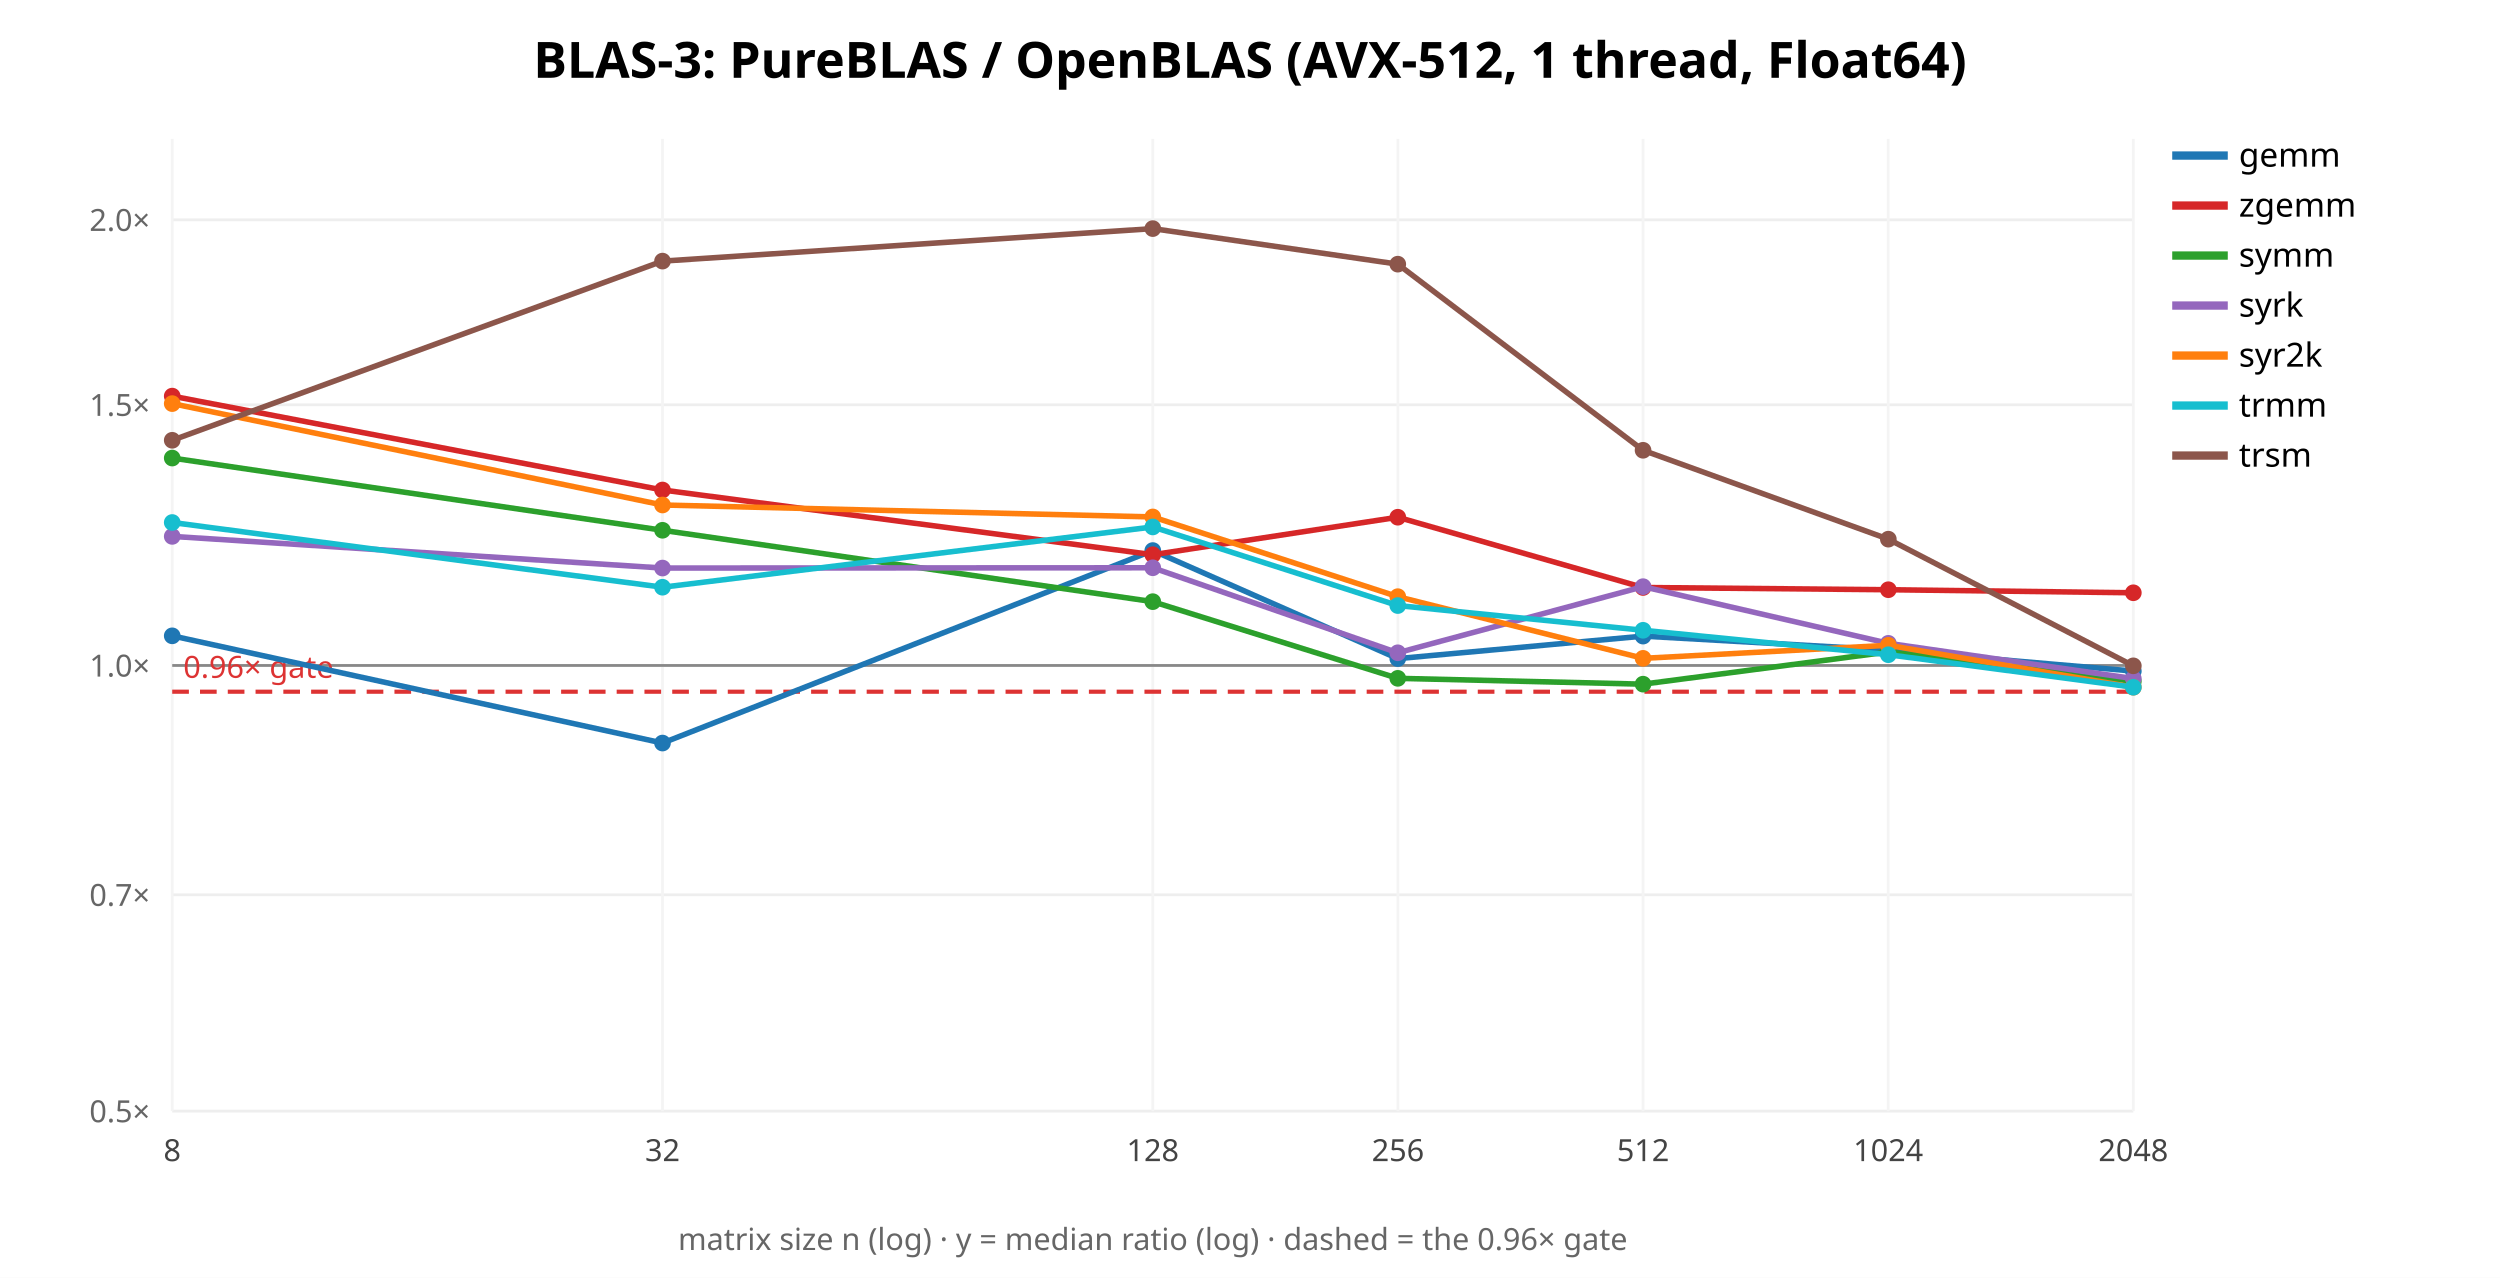
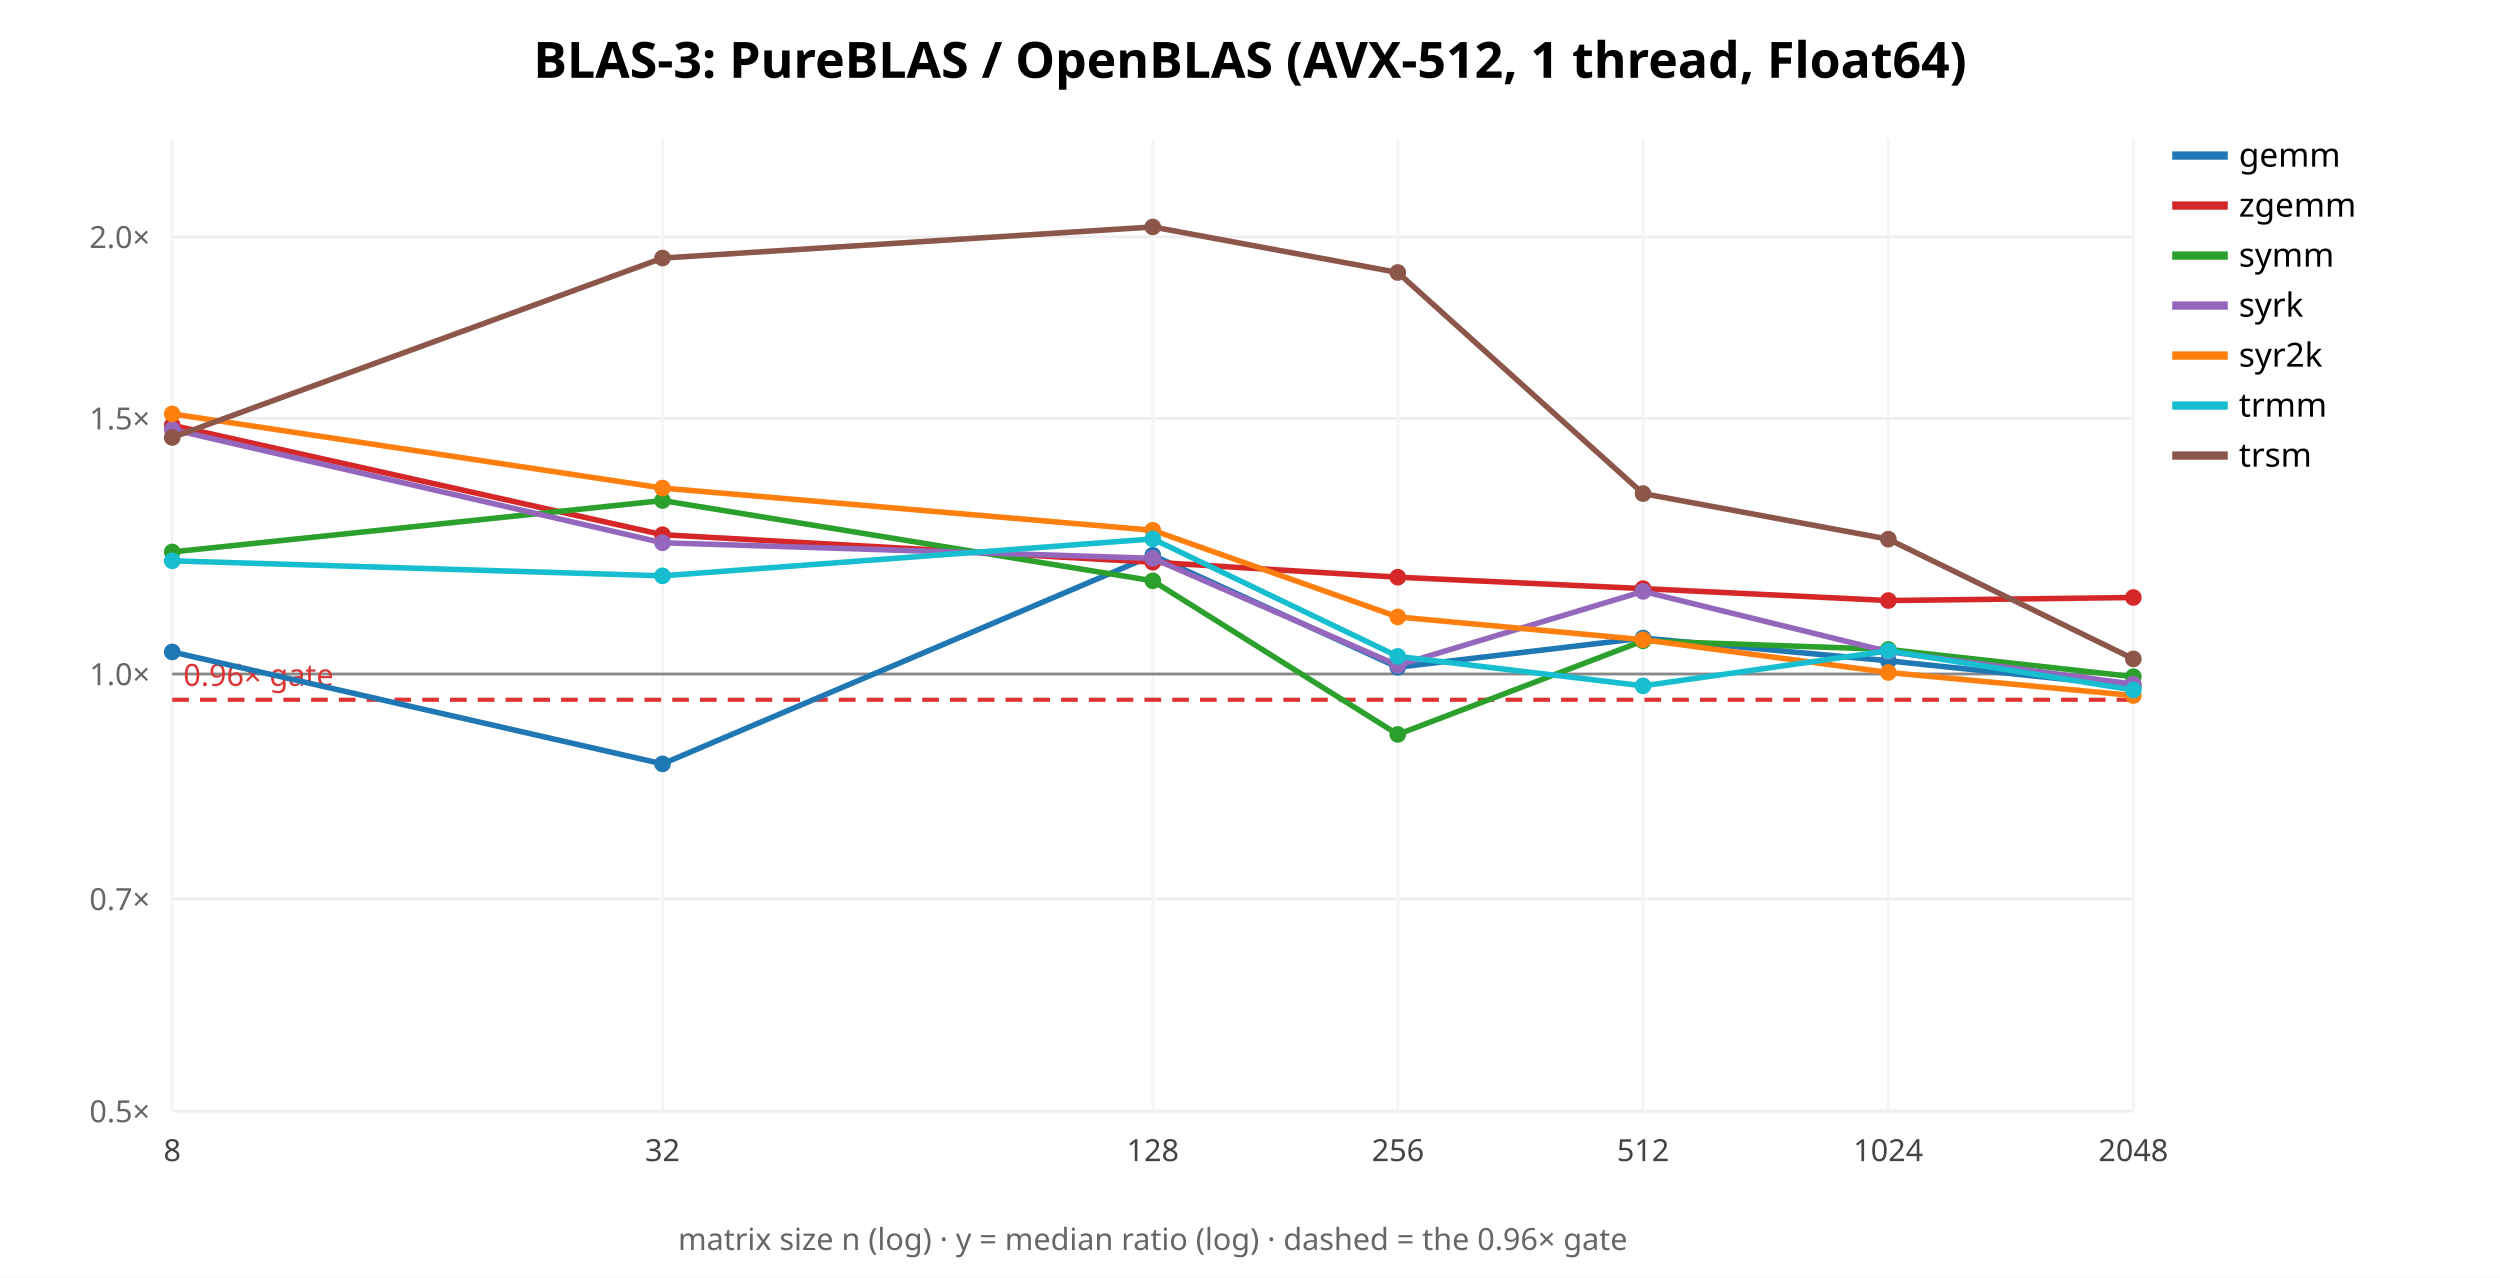
<svg xmlns="http://www.w3.org/2000/svg" width="900" height="460" font-family="sans-serif">
  <rect width="900" height="460" fill="white" />
  <text x="450.0" y="28" text-anchor="middle" font-size="18" font-weight="bold">BLAS-3: PureBLAS / OpenBLAS (AVX-512, 1 thread, Float64)</text>
  <line x1="62" y1="400.0" x2="768" y2="400.0" stroke="#eee" />
  <text x="54" y="404.0" text-anchor="end" font-size="11" fill="#666">0.5×</text>
-   <line x1="62" y1="322.122" x2="768" y2="322.122" stroke="#eee" />
-   <text x="54" y="326.122" text-anchor="end" font-size="11" fill="#666">0.7×</text>
-   <line x1="62" y1="239.568" x2="768" y2="239.568" stroke="#eee" />
-   <text x="54" y="243.568" text-anchor="end" font-size="11" fill="#666">1.0×</text>
-   <line x1="62" y1="145.721" x2="768" y2="145.721" stroke="#eee" />
-   <text x="54" y="149.721" text-anchor="end" font-size="11" fill="#666">1.5×</text>
-   <line x1="62" y1="79.136" x2="768" y2="79.136" stroke="#eee" />
-   <text x="54" y="83.136" text-anchor="end" font-size="11" fill="#666">2.0×</text>
+   <line x1="62" y1="323.614" x2="768" y2="323.614" stroke="#eee" />
+   <text x="54" y="327.614" text-anchor="end" font-size="11" fill="#666">0.7×</text>
+   <line x1="62" y1="242.641" x2="768" y2="242.641" stroke="#eee" />
+   <text x="54" y="246.641" text-anchor="end" font-size="11" fill="#666">1.0×</text>
+   <line x1="62" y1="150.592" x2="768" y2="150.592" stroke="#eee" />
+   <text x="54" y="154.592" text-anchor="end" font-size="11" fill="#666">1.5×</text>
+   <line x1="62" y1="85.282" x2="768" y2="85.282" stroke="#eee" />
+   <text x="54" y="89.282" text-anchor="end" font-size="11" fill="#666">2.0×</text>
  <line x1="62.0" y1="50" x2="62.0" y2="400" stroke="#f4f4f4" />
  <text x="62.0" y="418" text-anchor="middle" font-size="11" fill="#444">8</text>
  <line x1="238.5" y1="50" x2="238.5" y2="400" stroke="#f4f4f4" />
  <text x="238.5" y="418" text-anchor="middle" font-size="11" fill="#444">32</text>
  <line x1="415.0" y1="50" x2="415.0" y2="400" stroke="#f4f4f4" />
  <text x="415.0" y="418" text-anchor="middle" font-size="11" fill="#444">128</text>
  <line x1="503.25" y1="50" x2="503.25" y2="400" stroke="#f4f4f4" />
  <text x="503.25" y="418" text-anchor="middle" font-size="11" fill="#444">256</text>
  <line x1="591.5" y1="50" x2="591.5" y2="400" stroke="#f4f4f4" />
  <text x="591.5" y="418" text-anchor="middle" font-size="11" fill="#444">512</text>
  <line x1="679.75" y1="50" x2="679.75" y2="400" stroke="#f4f4f4" />
  <text x="679.75" y="418" text-anchor="middle" font-size="11" fill="#444">1024</text>
  <line x1="768.0" y1="50" x2="768.0" y2="400" stroke="#f4f4f4" />
  <text x="768.0" y="418" text-anchor="middle" font-size="11" fill="#444">2048</text>
-   <line x1="62" y1="239.568" x2="768" y2="239.568" stroke="#888" />
-   <line x1="62" y1="249.016" x2="768" y2="249.016" stroke="#d33" stroke-width="1.5" stroke-dasharray="6 4" />
-   <text x="66" y="244.016" font-size="11" fill="#d33">0.96× gate</text>
-   <polyline points="62.0,228.9 238.5,267.5 415.0,198.2 503.2,237.1 591.5,229.0 679.8,234.0 768.0,241.6" fill="none" stroke="#1f77b4" stroke-width="2" />
-   <circle cx="62.0" cy="228.9" r="3" fill="#1f77b4" />
-   <circle cx="238.5" cy="267.5" r="3" fill="#1f77b4" />
-   <circle cx="415.0" cy="198.2" r="3" fill="#1f77b4" />
-   <circle cx="503.2" cy="237.1" r="3" fill="#1f77b4" />
-   <circle cx="591.5" cy="229.0" r="3" fill="#1f77b4" />
-   <circle cx="679.8" cy="234.0" r="3" fill="#1f77b4" />
-   <circle cx="768.0" cy="241.6" r="3" fill="#1f77b4" />
+   <line x1="62" y1="242.641" x2="768" y2="242.641" stroke="#888" />
+   <line x1="62" y1="251.909" x2="768" y2="251.909" stroke="#d33" stroke-width="1.5" stroke-dasharray="6 4" />
+   <text x="66" y="246.909" font-size="11" fill="#d33">0.96× gate</text>
+   <polyline points="62.0,234.7 238.5,275.0 415.0,199.9 503.2,240.2 591.5,229.7 679.8,237.9 768.0,247.1" fill="none" stroke="#1f77b4" stroke-width="2" />
+   <circle cx="62.0" cy="234.7" r="3" fill="#1f77b4" />
+   <circle cx="238.5" cy="275.0" r="3" fill="#1f77b4" />
+   <circle cx="415.0" cy="199.9" r="3" fill="#1f77b4" />
+   <circle cx="503.2" cy="240.2" r="3" fill="#1f77b4" />
+   <circle cx="591.5" cy="229.7" r="3" fill="#1f77b4" />
+   <circle cx="679.8" cy="237.9" r="3" fill="#1f77b4" />
+   <circle cx="768.0" cy="247.1" r="3" fill="#1f77b4" />
  <line x1="782" y1="56" x2="802" y2="56" stroke="#1f77b4" stroke-width="3" />
  <text x="806" y="60" font-size="12">gemm</text>
-   <polyline points="62.0,142.6 238.5,176.4 415.0,199.7 503.2,186.2 591.5,211.5 679.8,212.3 768.0,213.4" fill="none" stroke="#d62728" stroke-width="2" />
-   <circle cx="62.0" cy="142.6" r="3" fill="#d62728" />
-   <circle cx="238.5" cy="176.4" r="3" fill="#d62728" />
-   <circle cx="415.0" cy="199.7" r="3" fill="#d62728" />
-   <circle cx="503.2" cy="186.2" r="3" fill="#d62728" />
-   <circle cx="591.5" cy="211.5" r="3" fill="#d62728" />
-   <circle cx="679.8" cy="212.3" r="3" fill="#d62728" />
-   <circle cx="768.0" cy="213.4" r="3" fill="#d62728" />
+   <polyline points="62.0,153.1 238.5,192.5 415.0,202.4 503.2,207.8 591.5,211.9 679.8,216.2 768.0,215.1" fill="none" stroke="#d62728" stroke-width="2" />
+   <circle cx="62.0" cy="153.1" r="3" fill="#d62728" />
+   <circle cx="238.5" cy="192.5" r="3" fill="#d62728" />
+   <circle cx="415.0" cy="202.4" r="3" fill="#d62728" />
+   <circle cx="503.2" cy="207.8" r="3" fill="#d62728" />
+   <circle cx="591.5" cy="211.9" r="3" fill="#d62728" />
+   <circle cx="679.8" cy="216.2" r="3" fill="#d62728" />
+   <circle cx="768.0" cy="215.1" r="3" fill="#d62728" />
  <line x1="782" y1="74" x2="802" y2="74" stroke="#d62728" stroke-width="3" />
  <text x="806" y="78" font-size="12">zgemm</text>
-   <polyline points="62.0,164.9 238.5,190.9 415.0,216.6 503.2,244.2 591.5,246.3 679.8,234.7 768.0,245.3" fill="none" stroke="#2ca02c" stroke-width="2" />
-   <circle cx="62.0" cy="164.9" r="3" fill="#2ca02c" />
-   <circle cx="238.5" cy="190.9" r="3" fill="#2ca02c" />
-   <circle cx="415.0" cy="216.6" r="3" fill="#2ca02c" />
-   <circle cx="503.2" cy="244.2" r="3" fill="#2ca02c" />
-   <circle cx="591.5" cy="246.3" r="3" fill="#2ca02c" />
-   <circle cx="679.8" cy="234.7" r="3" fill="#2ca02c" />
-   <circle cx="768.0" cy="245.3" r="3" fill="#2ca02c" />
+   <polyline points="62.0,198.7 238.5,180.2 415.0,209.1 503.2,264.4 591.5,230.7 679.8,233.8 768.0,243.6" fill="none" stroke="#2ca02c" stroke-width="2" />
+   <circle cx="62.0" cy="198.7" r="3" fill="#2ca02c" />
+   <circle cx="238.5" cy="180.2" r="3" fill="#2ca02c" />
+   <circle cx="415.0" cy="209.1" r="3" fill="#2ca02c" />
+   <circle cx="503.2" cy="264.4" r="3" fill="#2ca02c" />
+   <circle cx="591.5" cy="230.7" r="3" fill="#2ca02c" />
+   <circle cx="679.8" cy="233.8" r="3" fill="#2ca02c" />
+   <circle cx="768.0" cy="243.6" r="3" fill="#2ca02c" />
  <line x1="782" y1="92" x2="802" y2="92" stroke="#2ca02c" stroke-width="3" />
  <text x="806" y="96" font-size="12">symm</text>
-   <polyline points="62.0,193.1 238.5,204.5 415.0,204.4 503.2,235.0 591.5,211.2 679.8,231.6 768.0,244.3" fill="none" stroke="#9467bd" stroke-width="2" />
-   <circle cx="62.0" cy="193.1" r="3" fill="#9467bd" />
-   <circle cx="238.5" cy="204.5" r="3" fill="#9467bd" />
-   <circle cx="415.0" cy="204.4" r="3" fill="#9467bd" />
-   <circle cx="503.2" cy="235.0" r="3" fill="#9467bd" />
-   <circle cx="591.5" cy="211.2" r="3" fill="#9467bd" />
-   <circle cx="679.8" cy="231.6" r="3" fill="#9467bd" />
-   <circle cx="768.0" cy="244.3" r="3" fill="#9467bd" />
+   <polyline points="62.0,154.6 238.5,195.4 415.0,201.0 503.2,239.5 591.5,212.9 679.8,234.6 768.0,246.3" fill="none" stroke="#9467bd" stroke-width="2" />
+   <circle cx="62.0" cy="154.6" r="3" fill="#9467bd" />
+   <circle cx="238.5" cy="195.4" r="3" fill="#9467bd" />
+   <circle cx="415.0" cy="201.0" r="3" fill="#9467bd" />
+   <circle cx="503.2" cy="239.5" r="3" fill="#9467bd" />
+   <circle cx="591.5" cy="212.9" r="3" fill="#9467bd" />
+   <circle cx="679.8" cy="234.6" r="3" fill="#9467bd" />
+   <circle cx="768.0" cy="246.3" r="3" fill="#9467bd" />
  <line x1="782" y1="110" x2="802" y2="110" stroke="#9467bd" stroke-width="3" />
  <text x="806" y="114" font-size="12">syrk</text>
-   <polyline points="62.0,145.3 238.5,181.8 415.0,186.1 503.2,214.8 591.5,237.0 679.8,232.3 768.0,247.4" fill="none" stroke="#ff7f0e" stroke-width="2" />
-   <circle cx="62.0" cy="145.3" r="3" fill="#ff7f0e" />
-   <circle cx="238.5" cy="181.8" r="3" fill="#ff7f0e" />
-   <circle cx="415.0" cy="186.1" r="3" fill="#ff7f0e" />
-   <circle cx="503.2" cy="214.8" r="3" fill="#ff7f0e" />
-   <circle cx="591.5" cy="237.0" r="3" fill="#ff7f0e" />
-   <circle cx="679.8" cy="232.3" r="3" fill="#ff7f0e" />
-   <circle cx="768.0" cy="247.4" r="3" fill="#ff7f0e" />
+   <polyline points="62.0,149.0 238.5,175.7 415.0,190.9 503.2,222.1 591.5,230.3 679.8,242.1 768.0,250.4" fill="none" stroke="#ff7f0e" stroke-width="2" />
+   <circle cx="62.0" cy="149.0" r="3" fill="#ff7f0e" />
+   <circle cx="238.5" cy="175.7" r="3" fill="#ff7f0e" />
+   <circle cx="415.0" cy="190.9" r="3" fill="#ff7f0e" />
+   <circle cx="503.2" cy="222.1" r="3" fill="#ff7f0e" />
+   <circle cx="591.5" cy="230.3" r="3" fill="#ff7f0e" />
+   <circle cx="679.8" cy="242.1" r="3" fill="#ff7f0e" />
+   <circle cx="768.0" cy="250.4" r="3" fill="#ff7f0e" />
  <line x1="782" y1="128" x2="802" y2="128" stroke="#ff7f0e" stroke-width="3" />
  <text x="806" y="132" font-size="12">syr2k</text>
-   <polyline points="62.0,188.1 238.5,211.4 415.0,189.7 503.2,218.0 591.5,226.9 679.8,235.7 768.0,247.4" fill="none" stroke="#17becf" stroke-width="2" />
-   <circle cx="62.0" cy="188.1" r="3" fill="#17becf" />
-   <circle cx="238.5" cy="211.4" r="3" fill="#17becf" />
-   <circle cx="415.0" cy="189.7" r="3" fill="#17becf" />
-   <circle cx="503.2" cy="218.0" r="3" fill="#17becf" />
-   <circle cx="591.5" cy="226.9" r="3" fill="#17becf" />
-   <circle cx="679.8" cy="235.7" r="3" fill="#17becf" />
-   <circle cx="768.0" cy="247.4" r="3" fill="#17becf" />
+   <polyline points="62.0,201.9 238.5,207.3 415.0,194.0 503.2,236.3 591.5,246.9 679.8,234.3 768.0,248.4" fill="none" stroke="#17becf" stroke-width="2" />
+   <circle cx="62.0" cy="201.9" r="3" fill="#17becf" />
+   <circle cx="238.5" cy="207.3" r="3" fill="#17becf" />
+   <circle cx="415.0" cy="194.0" r="3" fill="#17becf" />
+   <circle cx="503.2" cy="236.3" r="3" fill="#17becf" />
+   <circle cx="591.5" cy="246.9" r="3" fill="#17becf" />
+   <circle cx="679.8" cy="234.3" r="3" fill="#17becf" />
+   <circle cx="768.0" cy="248.4" r="3" fill="#17becf" />
  <line x1="782" y1="146" x2="802" y2="146" stroke="#17becf" stroke-width="3" />
  <text x="806" y="150" font-size="12">trmm</text>
-   <polyline points="62.0,158.5 238.5,94.0 415.0,82.3 503.2,95.1 591.5,162.1 679.8,194.1 768.0,239.7" fill="none" stroke="#8c564b" stroke-width="2" />
-   <circle cx="62.0" cy="158.5" r="3" fill="#8c564b" />
-   <circle cx="238.5" cy="94.0" r="3" fill="#8c564b" />
-   <circle cx="415.0" cy="82.3" r="3" fill="#8c564b" />
-   <circle cx="503.2" cy="95.1" r="3" fill="#8c564b" />
-   <circle cx="591.5" cy="162.1" r="3" fill="#8c564b" />
+   <polyline points="62.0,157.5 238.5,92.9 415.0,81.7 503.2,98.1 591.5,177.7 679.8,194.1 768.0,237.2" fill="none" stroke="#8c564b" stroke-width="2" />
+   <circle cx="62.0" cy="157.5" r="3" fill="#8c564b" />
+   <circle cx="238.5" cy="92.9" r="3" fill="#8c564b" />
+   <circle cx="415.0" cy="81.7" r="3" fill="#8c564b" />
+   <circle cx="503.2" cy="98.1" r="3" fill="#8c564b" />
+   <circle cx="591.5" cy="177.7" r="3" fill="#8c564b" />
  <circle cx="679.8" cy="194.1" r="3" fill="#8c564b" />
-   <circle cx="768.0" cy="239.7" r="3" fill="#8c564b" />
+   <circle cx="768.0" cy="237.2" r="3" fill="#8c564b" />
  <line x1="782" y1="164" x2="802" y2="164" stroke="#8c564b" stroke-width="3" />
  <text x="806" y="168" font-size="12">trsm</text>
  <text x="415.0" y="450" text-anchor="middle" font-size="11" fill="#666">matrix size n (log) · y = median ratio (log) · dashed = the 0.96× gate</text>
</svg>
